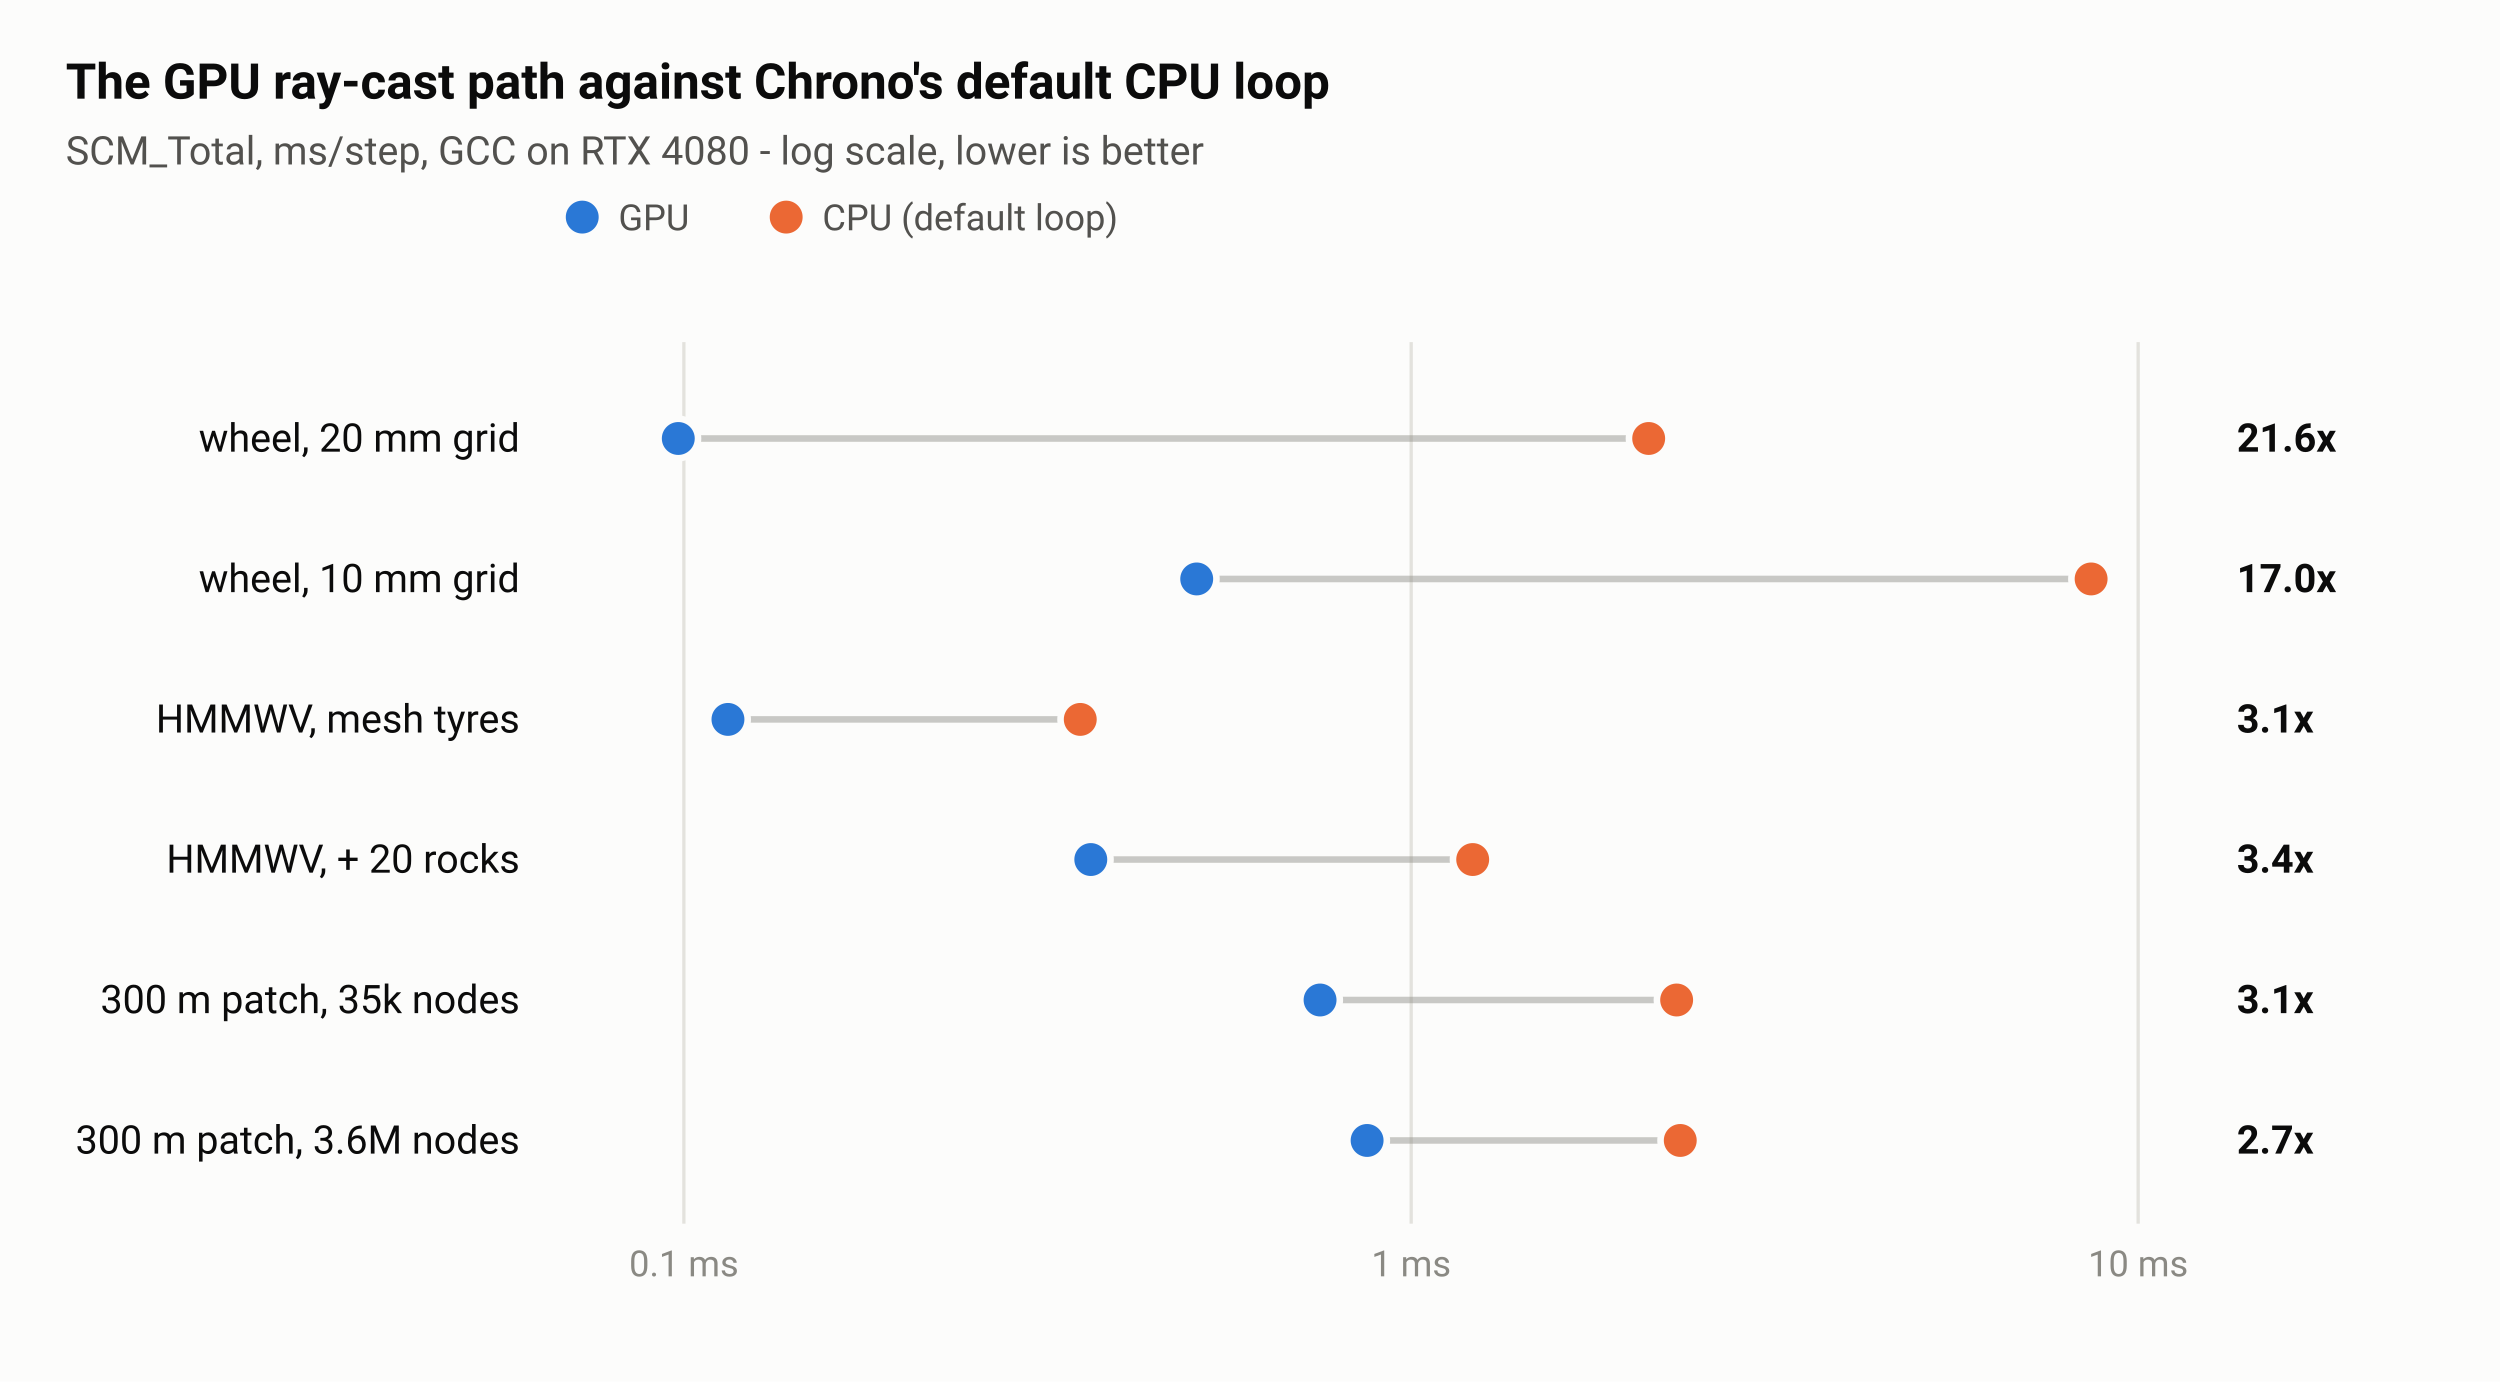
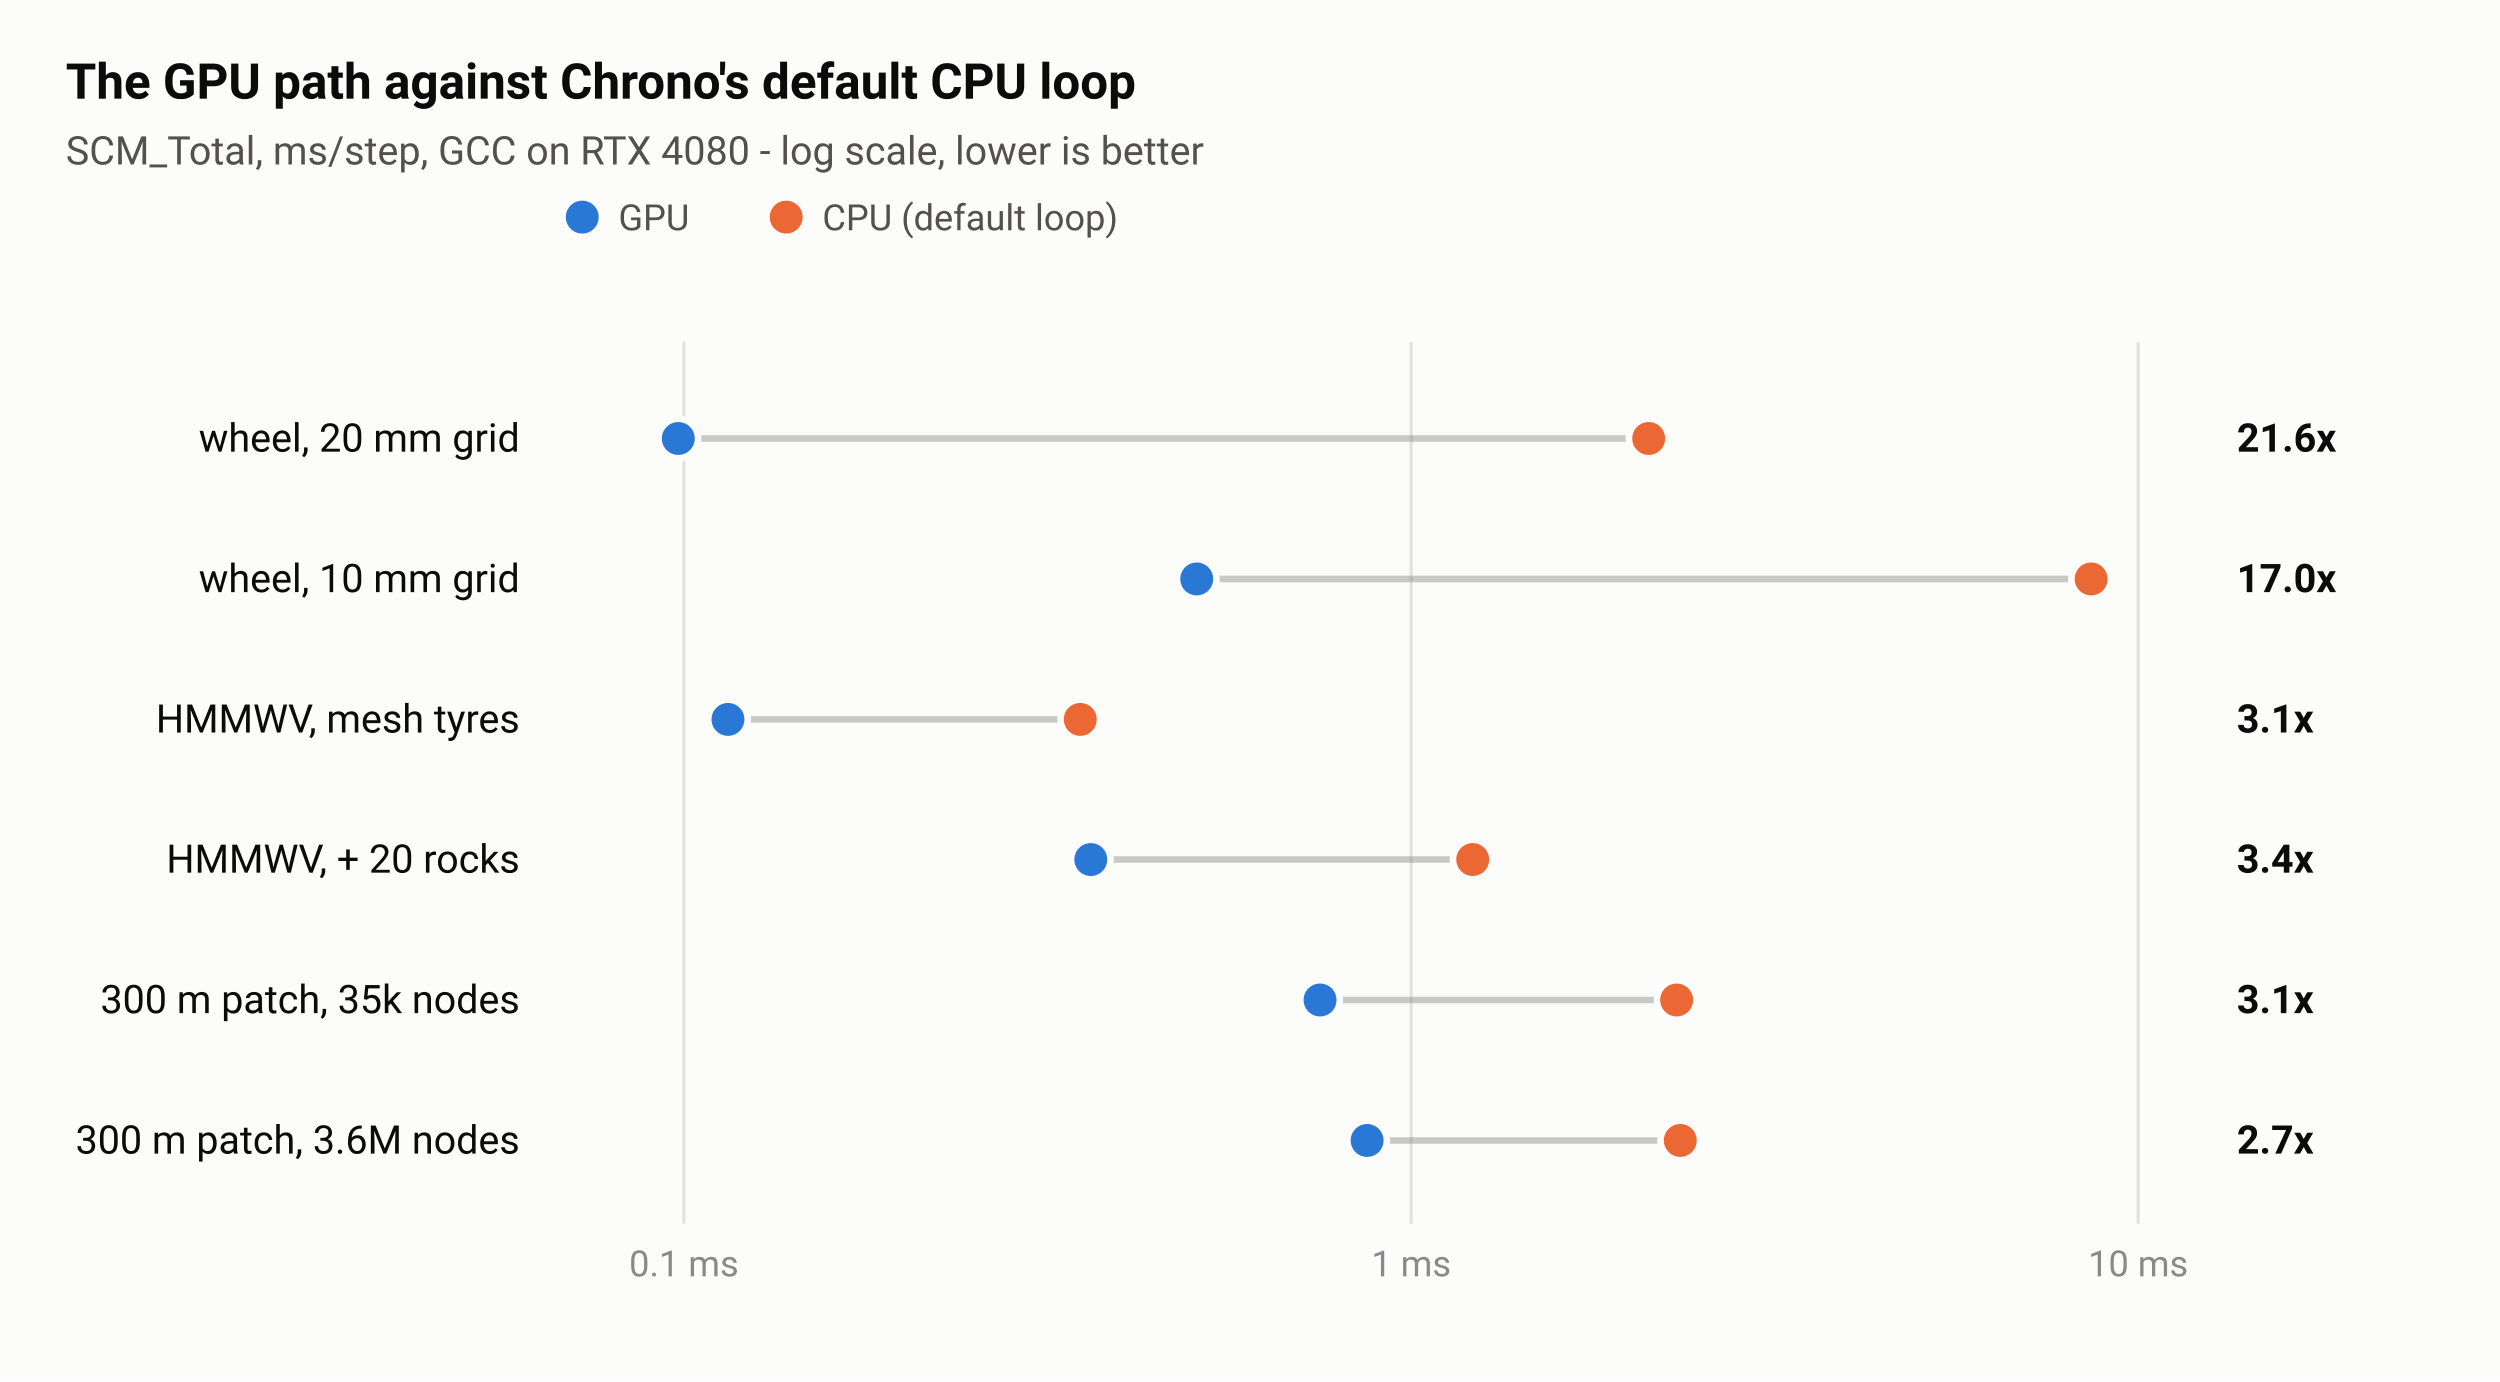
<svg xmlns="http://www.w3.org/2000/svg" width="760" height="420" viewBox="0 0 760 420" role="img">
  <rect width="760" height="420" fill="#fcfcfb" />
-   <text x="20.0" y="30.0" font-family="system-ui,-apple-system,'Segoe UI',Roboto,sans-serif" font-size="15" font-weight="600" fill="#0b0b0b" text-anchor="start">The GPU ray-cast path against Chrono's default CPU loop</text>
+   <text x="20.0" y="30.0" font-family="system-ui,-apple-system,'Segoe UI',Roboto,sans-serif" font-size="15" font-weight="600" fill="#0b0b0b" text-anchor="start">The GPU path against Chrono's default CPU loop</text>
  <text x="20.0" y="50.0" font-family="system-ui,-apple-system,'Segoe UI',Roboto,sans-serif" font-size="12" font-weight="400" fill="#52514e" text-anchor="start">SCM_Total, ms/step, GCC on RTX 4080 - log scale, lower is better</text>
  <line x1="207.9" y1="104" x2="207.9" y2="372" stroke="#e3e2dd" stroke-width="1" />
  <text x="207.9" y="388.0" font-family="system-ui,-apple-system,'Segoe UI',Roboto,sans-serif" font-size="11" font-weight="400" fill="#8a8983" text-anchor="middle">0.1 ms</text>
  <line x1="429.0" y1="104" x2="429.0" y2="372" stroke="#e3e2dd" stroke-width="1" />
  <text x="429.0" y="388.0" font-family="system-ui,-apple-system,'Segoe UI',Roboto,sans-serif" font-size="11" font-weight="400" fill="#8a8983" text-anchor="middle">1 ms</text>
  <line x1="650.0" y1="104" x2="650.0" y2="372" stroke="#e3e2dd" stroke-width="1" />
  <text x="650.0" y="388.0" font-family="system-ui,-apple-system,'Segoe UI',Roboto,sans-serif" font-size="11" font-weight="400" fill="#8a8983" text-anchor="middle">10 ms</text>
  <text x="158.0" y="137.3" font-family="system-ui,-apple-system,'Segoe UI',Roboto,sans-serif" font-size="12" font-weight="400" fill="#0b0b0b" text-anchor="end">wheel, 20 mm grid</text>
  <line x1="206.2" y1="133.3" x2="501.2" y2="133.3" stroke="#8a8983" stroke-width="2" stroke-linecap="round" opacity="0.45" />
  <circle cx="501.2" cy="133.3" r="6" fill="#eb6834" stroke="#fcfcfb" stroke-width="2" />
  <circle cx="206.2" cy="133.3" r="6" fill="#2a78d6" stroke="#fcfcfb" stroke-width="2" />
  <text x="680.0" y="137.3" font-family="system-ui,-apple-system,'Segoe UI',Roboto,sans-serif" font-size="12" font-weight="600" fill="#0b0b0b" text-anchor="start">21.6x</text>
  <text x="158.0" y="180.0" font-family="system-ui,-apple-system,'Segoe UI',Roboto,sans-serif" font-size="12" font-weight="400" fill="#0b0b0b" text-anchor="end">wheel, 10 mm grid</text>
  <line x1="363.8" y1="176.0" x2="635.7" y2="176.0" stroke="#8a8983" stroke-width="2" stroke-linecap="round" opacity="0.45" />
  <circle cx="635.7" cy="176.0" r="6" fill="#eb6834" stroke="#fcfcfb" stroke-width="2" />
  <circle cx="363.8" cy="176.0" r="6" fill="#2a78d6" stroke="#fcfcfb" stroke-width="2" />
  <text x="680.0" y="180.0" font-family="system-ui,-apple-system,'Segoe UI',Roboto,sans-serif" font-size="12" font-weight="600" fill="#0b0b0b" text-anchor="start">17.0x</text>
  <text x="158.0" y="222.7" font-family="system-ui,-apple-system,'Segoe UI',Roboto,sans-serif" font-size="12" font-weight="400" fill="#0b0b0b" text-anchor="end">HMMWV, mesh tyres</text>
  <line x1="221.3" y1="218.7" x2="328.4" y2="218.7" stroke="#8a8983" stroke-width="2" stroke-linecap="round" opacity="0.45" />
  <circle cx="328.4" cy="218.7" r="6" fill="#eb6834" stroke="#fcfcfb" stroke-width="2" />
  <circle cx="221.3" cy="218.7" r="6" fill="#2a78d6" stroke="#fcfcfb" stroke-width="2" />
  <text x="680.0" y="222.7" font-family="system-ui,-apple-system,'Segoe UI',Roboto,sans-serif" font-size="12" font-weight="600" fill="#0b0b0b" text-anchor="start">3.1x</text>
  <text x="158.0" y="265.3" font-family="system-ui,-apple-system,'Segoe UI',Roboto,sans-serif" font-size="12" font-weight="400" fill="#0b0b0b" text-anchor="end">HMMWV, + 20 rocks</text>
  <line x1="331.6" y1="261.3" x2="447.7" y2="261.3" stroke="#8a8983" stroke-width="2" stroke-linecap="round" opacity="0.45" />
  <circle cx="447.7" cy="261.3" r="6" fill="#eb6834" stroke="#fcfcfb" stroke-width="2" />
  <circle cx="331.6" cy="261.3" r="6" fill="#2a78d6" stroke="#fcfcfb" stroke-width="2" />
  <text x="680.0" y="265.3" font-family="system-ui,-apple-system,'Segoe UI',Roboto,sans-serif" font-size="12" font-weight="600" fill="#0b0b0b" text-anchor="start">3.4x</text>
  <text x="158.0" y="308.0" font-family="system-ui,-apple-system,'Segoe UI',Roboto,sans-serif" font-size="12" font-weight="400" fill="#0b0b0b" text-anchor="end">300 m patch, 35k nodes</text>
  <line x1="401.3" y1="304.0" x2="509.7" y2="304.0" stroke="#8a8983" stroke-width="2" stroke-linecap="round" opacity="0.45" />
  <circle cx="509.7" cy="304.0" r="6" fill="#eb6834" stroke="#fcfcfb" stroke-width="2" />
  <circle cx="401.3" cy="304.0" r="6" fill="#2a78d6" stroke="#fcfcfb" stroke-width="2" />
  <text x="680.0" y="308.0" font-family="system-ui,-apple-system,'Segoe UI',Roboto,sans-serif" font-size="12" font-weight="600" fill="#0b0b0b" text-anchor="start">3.1x</text>
  <text x="158.0" y="350.7" font-family="system-ui,-apple-system,'Segoe UI',Roboto,sans-serif" font-size="12" font-weight="400" fill="#0b0b0b" text-anchor="end">300 m patch, 3.6M nodes</text>
  <line x1="415.6" y1="346.7" x2="510.8" y2="346.7" stroke="#8a8983" stroke-width="2" stroke-linecap="round" opacity="0.45" />
  <circle cx="510.8" cy="346.7" r="6" fill="#eb6834" stroke="#fcfcfb" stroke-width="2" />
  <circle cx="415.6" cy="346.7" r="6" fill="#2a78d6" stroke="#fcfcfb" stroke-width="2" />
  <text x="680.0" y="350.7" font-family="system-ui,-apple-system,'Segoe UI',Roboto,sans-serif" font-size="12" font-weight="600" fill="#0b0b0b" text-anchor="start">2.7x</text>
  <circle cx="177" cy="66" r="5" fill="#2a78d6" />
  <text x="188.0" y="70.0" font-family="system-ui,-apple-system,'Segoe UI',Roboto,sans-serif" font-size="11" font-weight="400" fill="#52514e" text-anchor="start">GPU</text>
  <circle cx="239" cy="66" r="5" fill="#eb6834" />
  <text x="250.0" y="70.0" font-family="system-ui,-apple-system,'Segoe UI',Roboto,sans-serif" font-size="11" font-weight="400" fill="#52514e" text-anchor="start">CPU (default loop)</text>
</svg>
